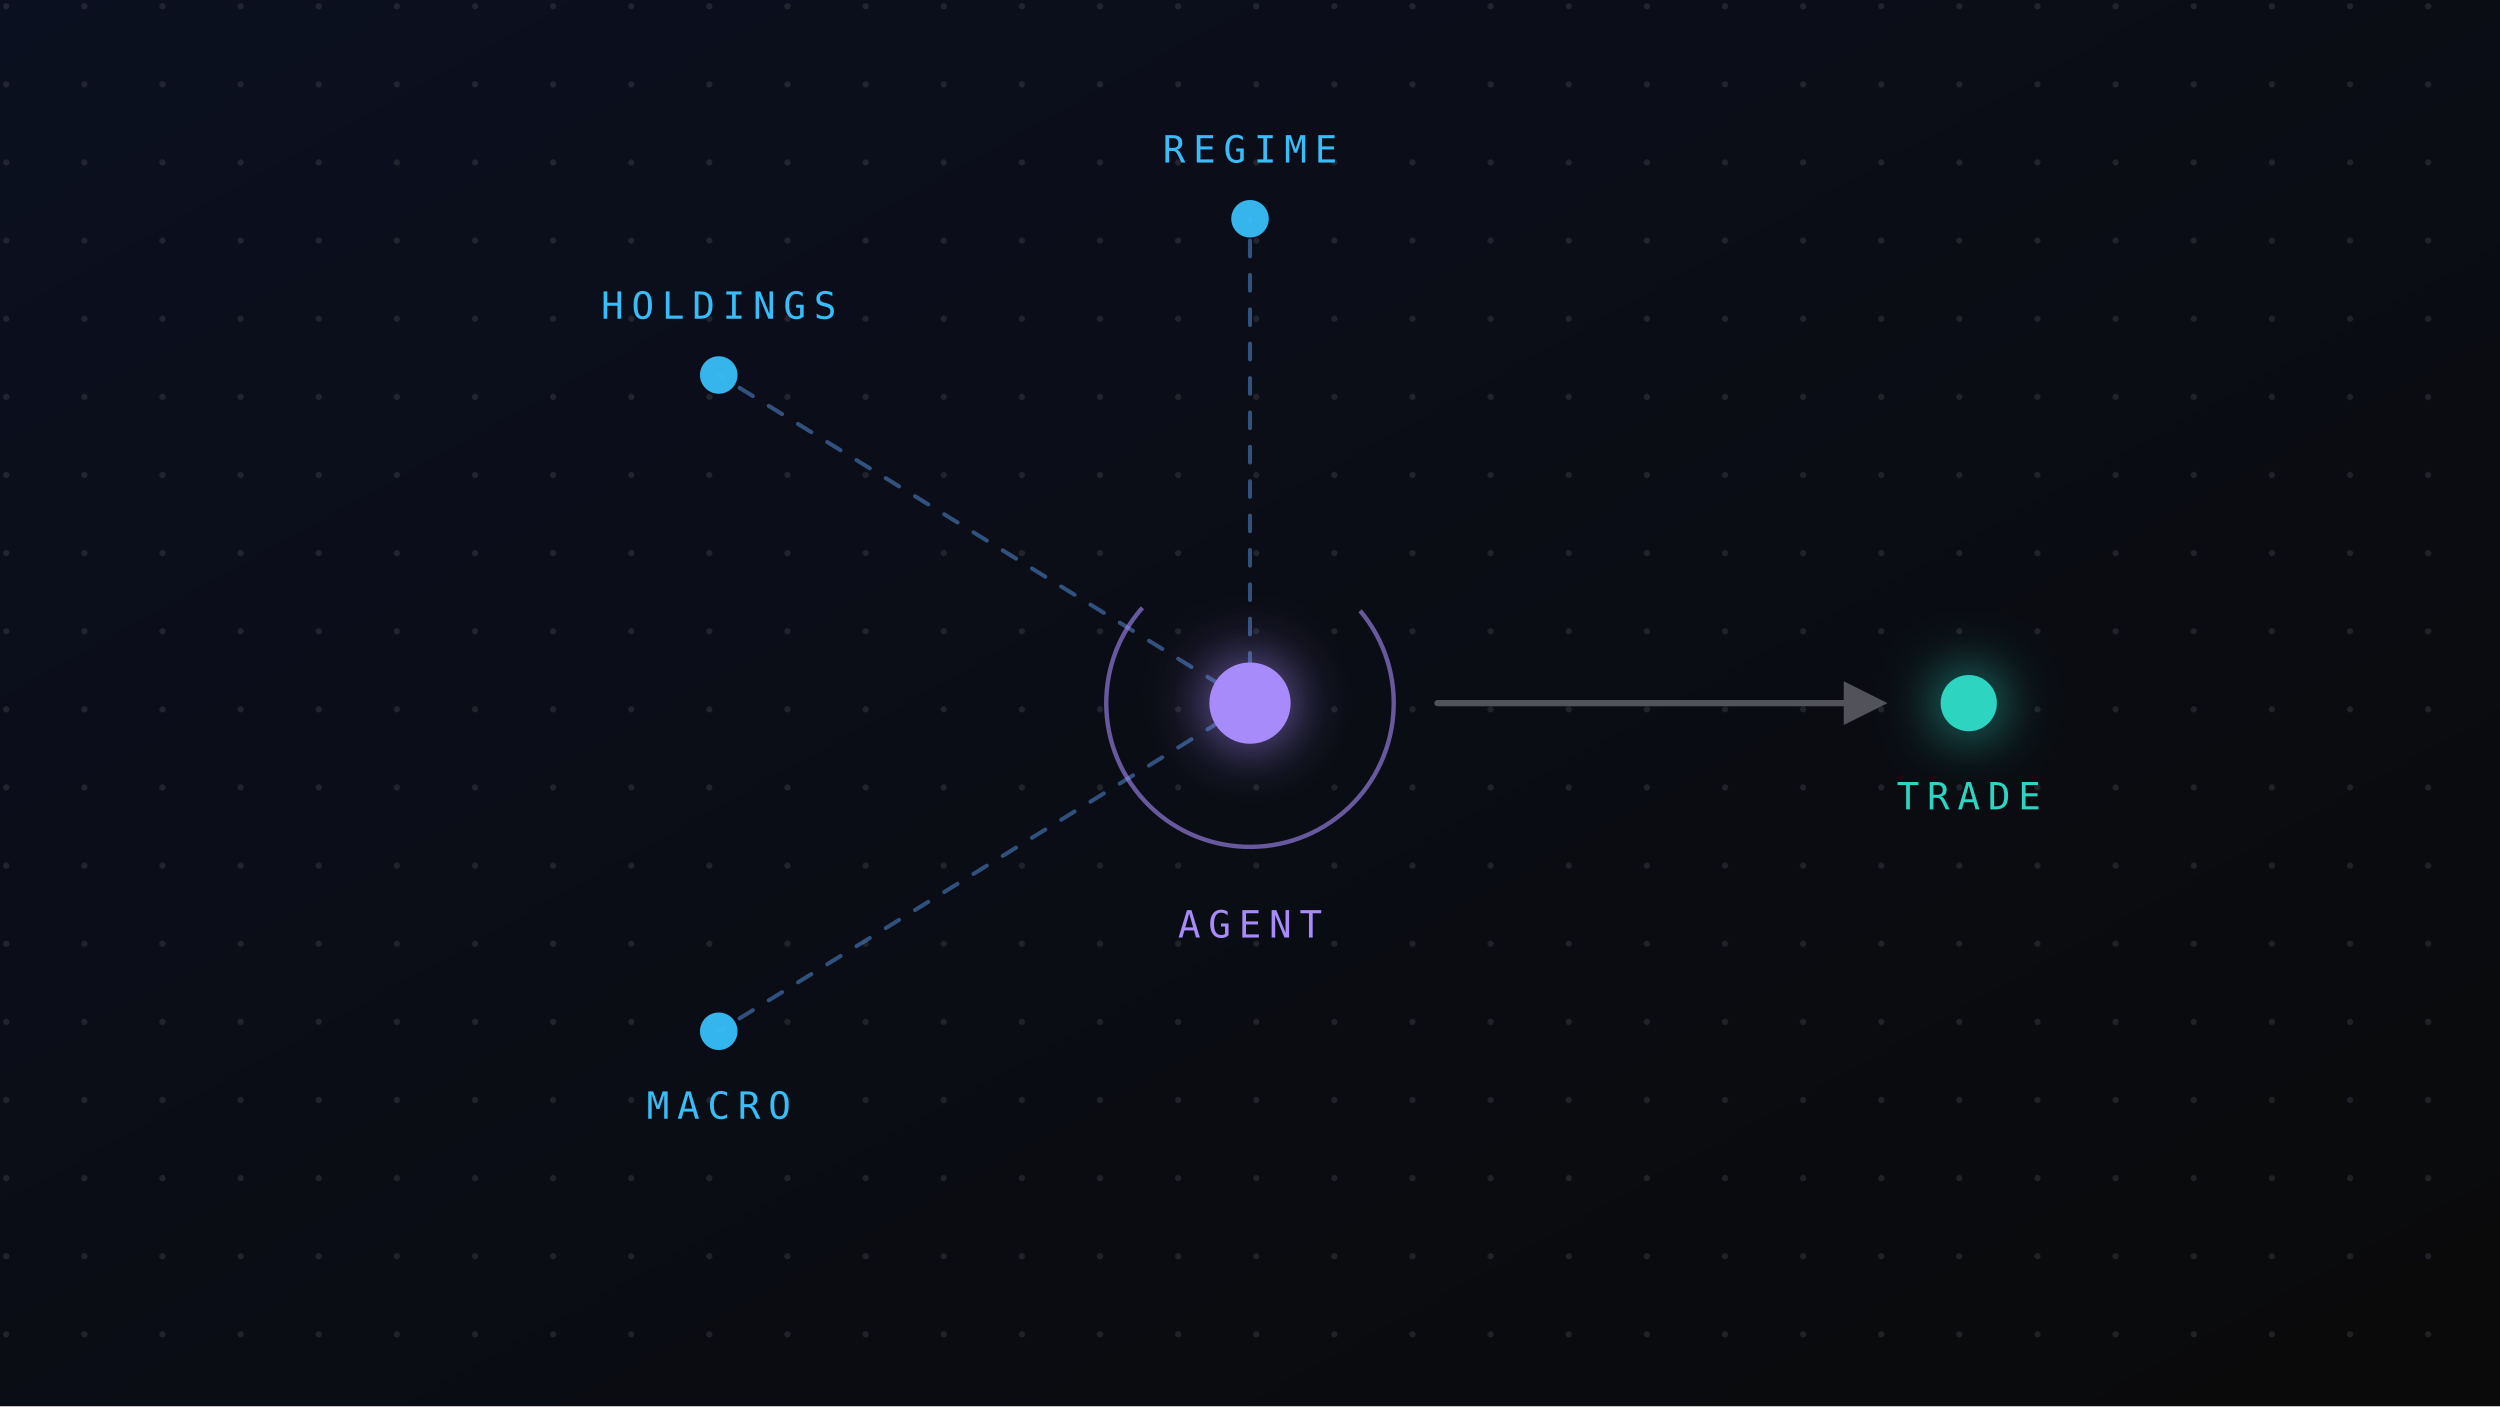
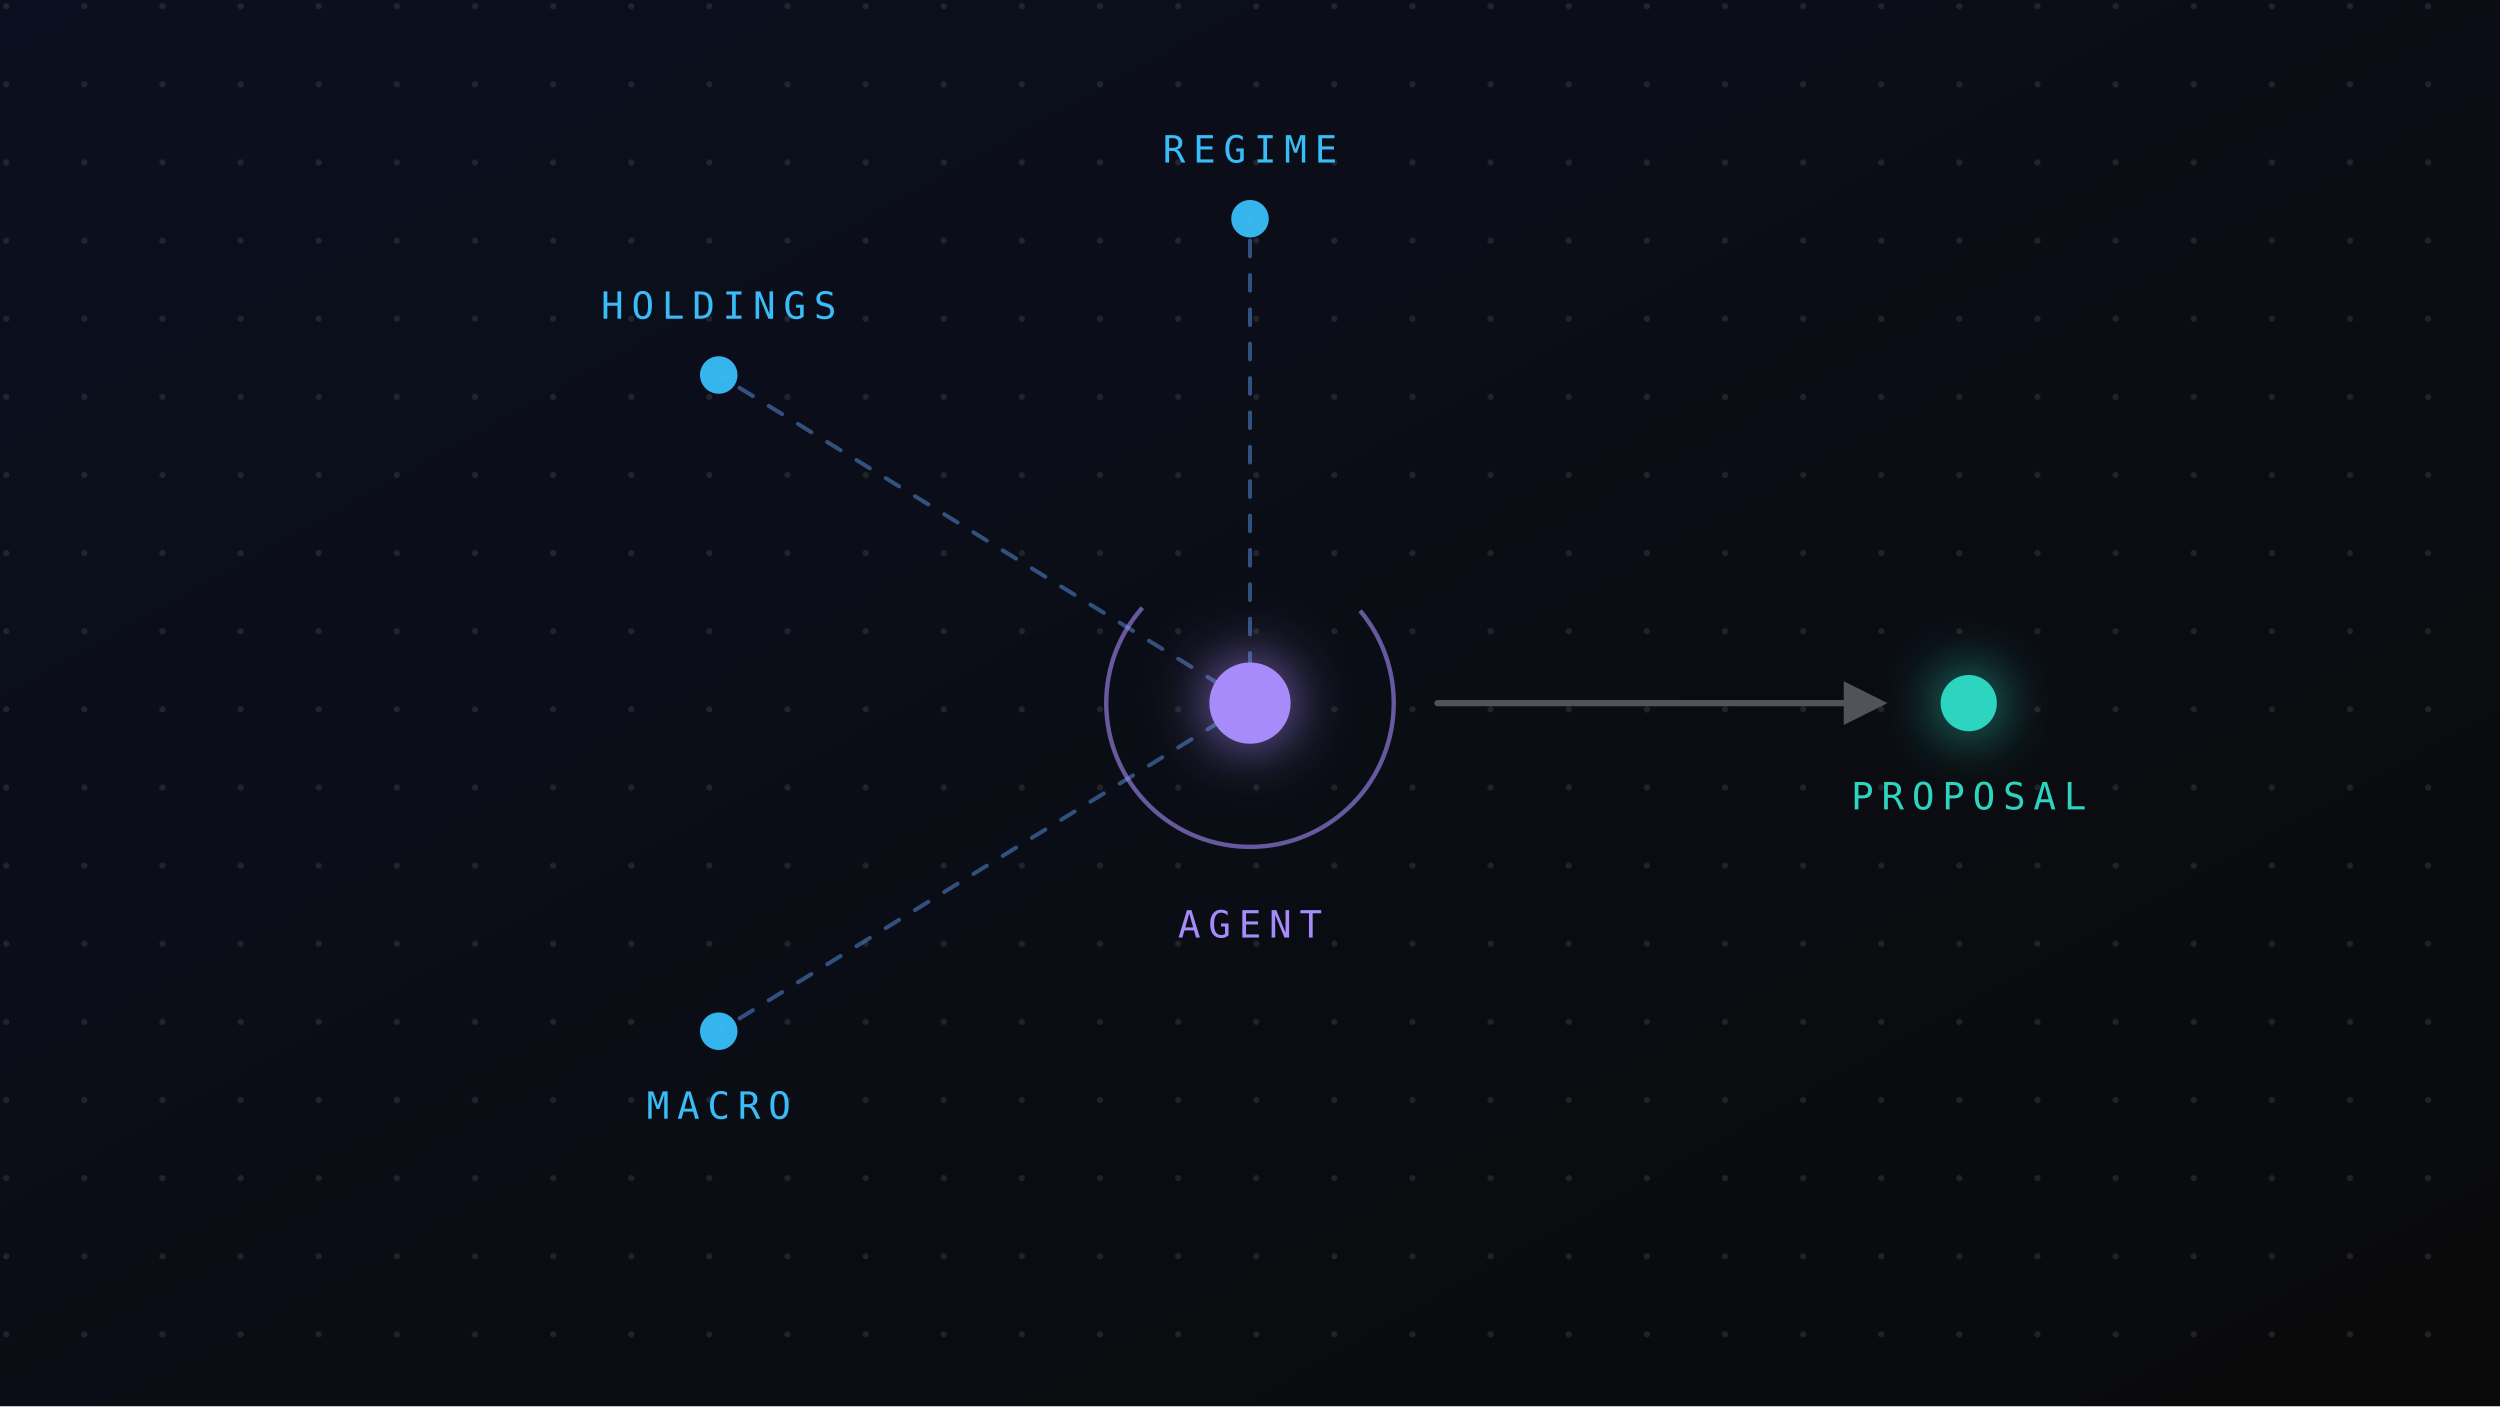
- <svg xmlns="http://www.w3.org/2000/svg" viewBox="0 0 800 450" role="img" aria-label="An agent consulting holdings, macro and regime tools before proposing a trade">
+ <svg xmlns="http://www.w3.org/2000/svg" viewBox="0 0 800 450" role="img" aria-label="An agent consulting holdings, macro and regime tools before proposing a change">
  <defs>
    <linearGradient id="bg" x1="0" y1="0" x2="1" y2="1">
      <stop offset="0" stop-color="#0b1020" />
      <stop offset="1" stop-color="#0a0a0a" />
    </linearGradient>
    <pattern id="dots" width="25" height="25" patternUnits="userSpaceOnUse">
      <circle cx="2" cy="2" r="1" fill="#3f3f46" opacity="0.45" />
    </pattern>
    <filter id="glow" x="-100%" y="-100%" width="300%" height="300%">
      <feGaussianBlur stdDeviation="9" />
    </filter>
  </defs>
  <rect width="800" height="450" fill="url(#bg)" />
  <rect width="800" height="450" fill="url(#dots)" />
  <line x1="400.0" y1="225.0" x2="230.0" y2="120.0" stroke="#60a5fa" stroke-width="1.3" opacity="0.45" stroke-linecap="round" stroke-dasharray="5 6" />
  <circle cx="230.0" cy="120.0" r="6.0" fill="#38bdf8" opacity="0.95" />
  <text x="230" y="102" fill="#38bdf8" font-family="ui-monospace, SFMono-Regular, Menlo, Consolas, monospace" font-size="12" letter-spacing="2.5" text-anchor="middle">HOLDINGS</text>
  <line x1="400.0" y1="225.0" x2="230.0" y2="330.0" stroke="#60a5fa" stroke-width="1.3" opacity="0.45" stroke-linecap="round" stroke-dasharray="5 6" />
  <circle cx="230.0" cy="330.0" r="6.0" fill="#38bdf8" opacity="0.95" />
  <text x="230" y="358" fill="#38bdf8" font-family="ui-monospace, SFMono-Regular, Menlo, Consolas, monospace" font-size="12" letter-spacing="2.5" text-anchor="middle">MACRO</text>
  <line x1="400.0" y1="225.0" x2="400.0" y2="70.0" stroke="#60a5fa" stroke-width="1.3" opacity="0.45" stroke-linecap="round" stroke-dasharray="5 6" />
  <circle cx="400.0" cy="70.0" r="6.0" fill="#38bdf8" opacity="0.95" />
  <text x="400" y="52" fill="#38bdf8" font-family="ui-monospace, SFMono-Regular, Menlo, Consolas, monospace" font-size="12" letter-spacing="2.5" text-anchor="middle">REGIME</text>
  <circle cx="400" cy="225" r="46" fill="none" stroke="#a78bfa" stroke-width="1.4" stroke-dasharray="210 80" opacity="0.6" transform="rotate(-40 400 225)" />
  <circle cx="400.0" cy="225.0" r="14.0" fill="#a78bfa" opacity="0.7" filter="url(#glow)" />
  <circle cx="400.0" cy="225.0" r="13.0" fill="#a78bfa" opacity="1" />
  <text x="400" y="300" fill="#a78bfa" font-family="ui-monospace, SFMono-Regular, Menlo, Consolas, monospace" font-size="12" letter-spacing="2.5" text-anchor="middle">AGENT</text>
  <line x1="460.0" y1="225.0" x2="590.0" y2="225.0" stroke="#52525b" stroke-width="2" opacity="1.0" stroke-linecap="round" />
  <path d="M590 218 L604 225 L590 232 Z" fill="#52525b" />
  <circle cx="630.0" cy="225.0" r="10.0" fill="#2dd4bf" opacity="0.7" filter="url(#glow)" />
  <circle cx="630.0" cy="225.0" r="9.0" fill="#2dd4bf" opacity="1" />
-   <text x="630" y="259" fill="#2dd4bf" font-family="ui-monospace, SFMono-Regular, Menlo, Consolas, monospace" font-size="12" letter-spacing="2.5" text-anchor="middle">TRADE</text>
+   <text x="630" y="259" fill="#2dd4bf" font-family="ui-monospace, SFMono-Regular, Menlo, Consolas, monospace" font-size="12" letter-spacing="2.5" text-anchor="middle">PROPOSAL</text>
</svg>
